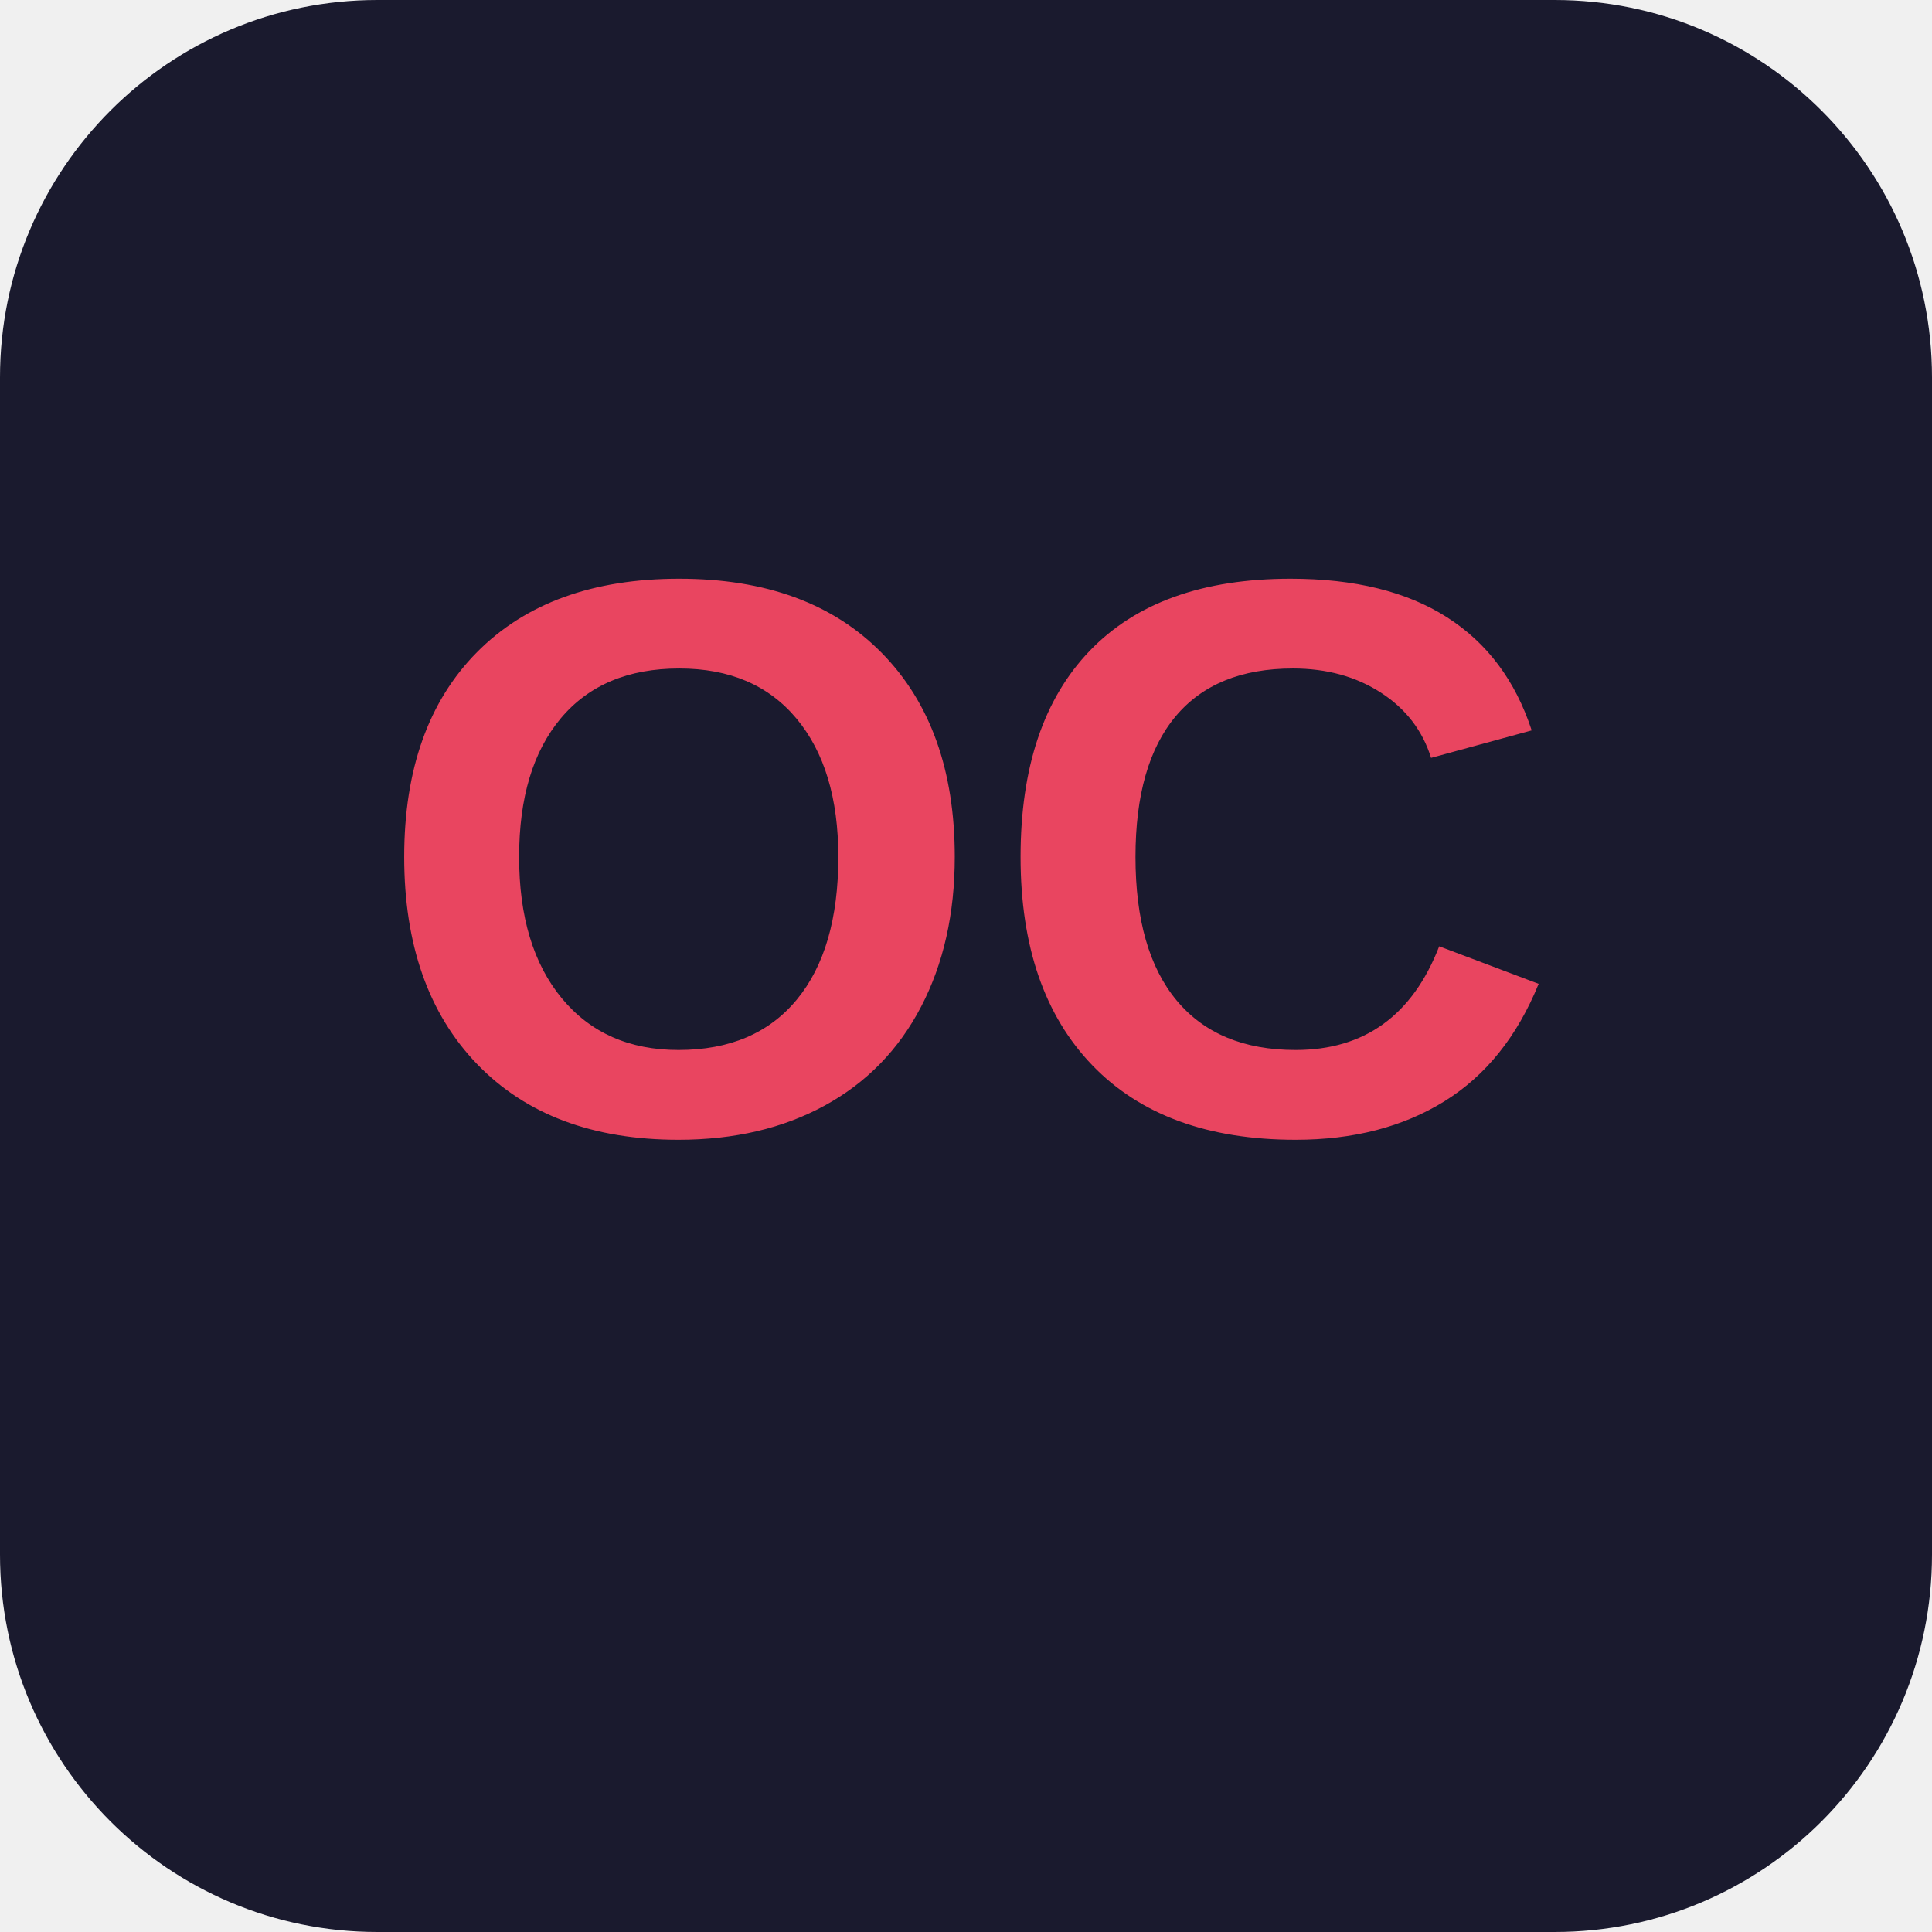
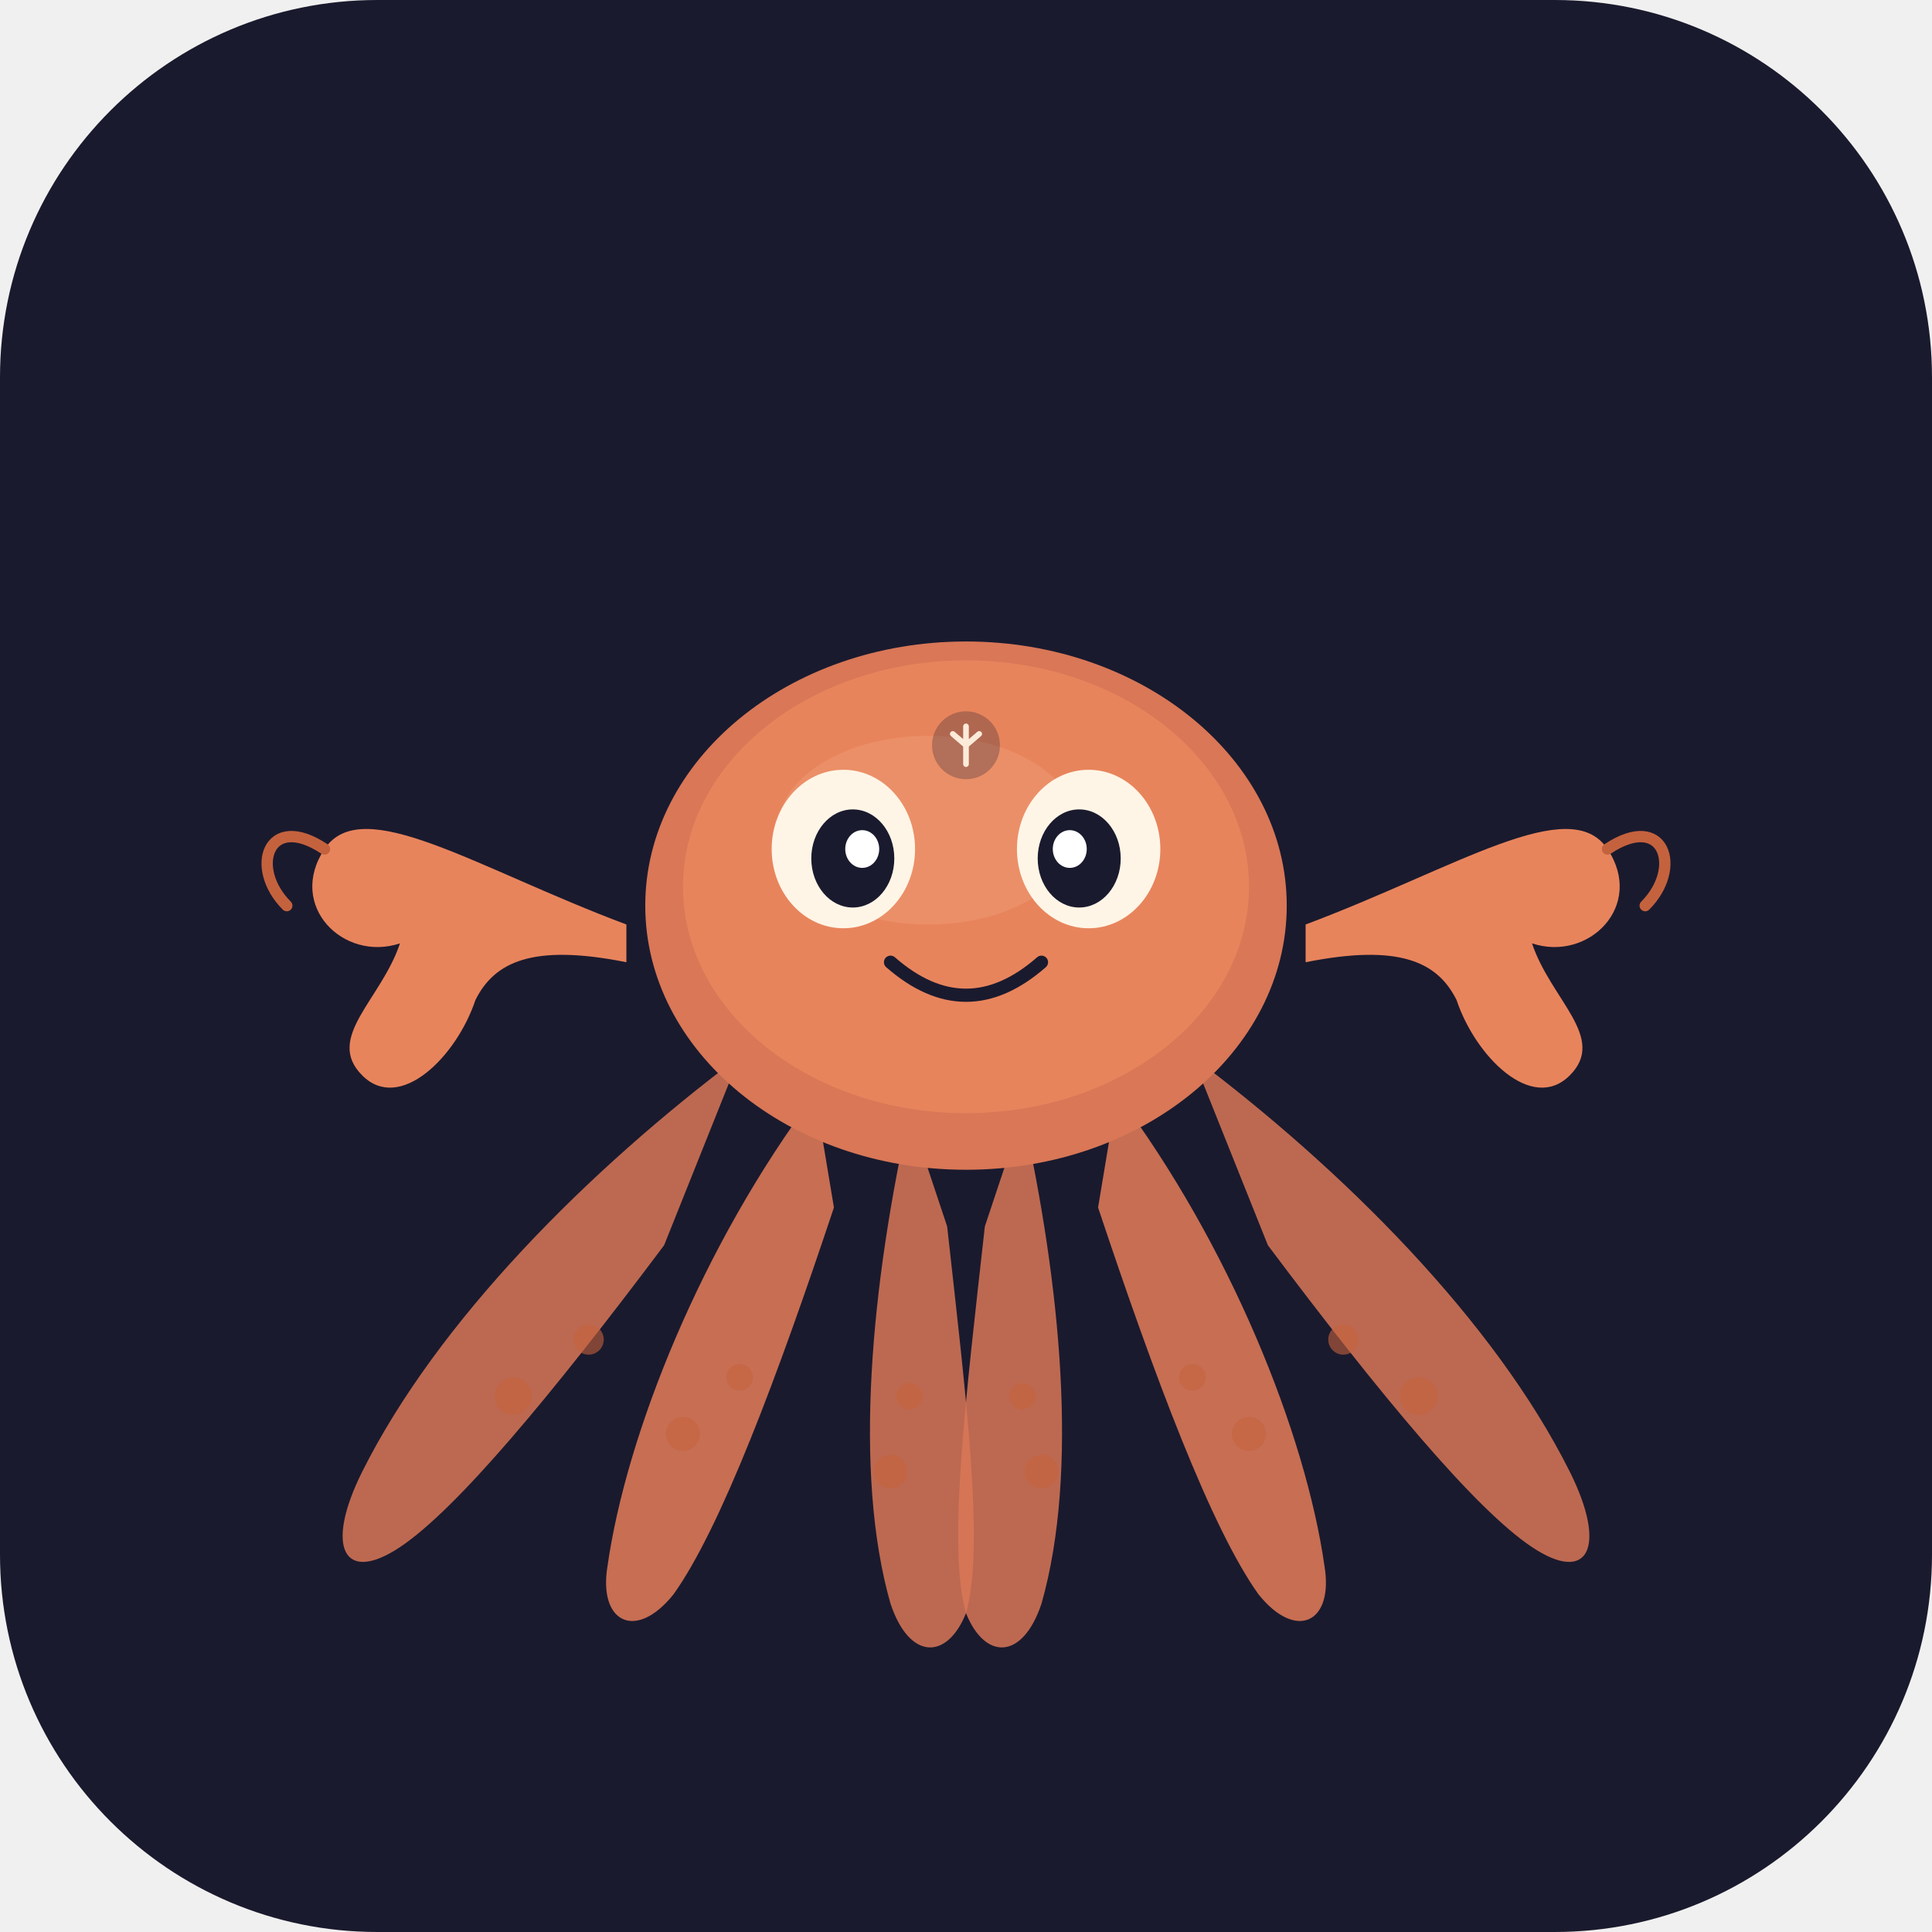
<svg xmlns="http://www.w3.org/2000/svg" width="1024" height="1024" viewBox="0 0 1024 1024">
  <rect width="1024" height="1024" rx="200" fill="#1a1a2e" />
-   <text x="512" y="600" text-anchor="middle" font-family="Arial, Helvetica, sans-serif" font-weight="bold" font-size="420" fill="#e94560">OC</text>
+   <g transform="translate(512, 480)">
+     <path d="M-120,80 C-200,140 -280,220 -320,300 C-340,340 -330,360 -300,340 C-270,320 -220,260 -160,180" fill="#D97757" opacity="0.85" />
+     <path d="M-80,100 C-140,180 -180,280 -190,350 C-195,380 -175,390 -155,365 C-130,330 -100,250 -70,160" fill="#D97757" opacity="0.9" />
+     <path d="M-30,110 C-50,200 -60,300 -40,370 C-30,400 -10,400 0,375 C10,340 0,260 -10,170" fill="#D97757" opacity="0.85" />
+     <path d="M30,110 C50,200 60,300 40,370 C30,400 10,400 0,375 C-10,340 0,260 10,170" fill="#D97757" opacity="0.85" />
+     <path d="M80,100 C140,180 180,280 190,350 C195,380 175,390 155,365 C130,330 100,250 70,160" fill="#D97757" opacity="0.9" />
+     <path d="M120,80 C200,140 280,220 320,300 C340,340 330,360 300,340 C270,320 220,260 160,180" fill="#D97757" opacity="0.85" />
+     <circle cx="-240" cy="260" r="10" fill="#C4623E" opacity="0.6" />
+     <circle cx="-200" cy="230" r="8" fill="#C4623E" opacity="0.6" />
+     <circle cx="-150" cy="280" r="9" fill="#C4623E" opacity="0.6" />
+     <circle cx="-120" cy="250" r="7" fill="#C4623E" opacity="0.6" />
+     <circle cx="-40" cy="300" r="9" fill="#C4623E" opacity="0.6" />
+     <circle cx="-30" cy="260" r="7" fill="#C4623E" opacity="0.6" />
+     <circle cx="40" cy="300" r="9" fill="#C4623E" opacity="0.6" />
+     <circle cx="30" cy="260" r="7" fill="#C4623E" opacity="0.6" />
+     <circle cx="150" cy="280" r="9" fill="#C4623E" opacity="0.6" />
+     <circle cx="120" cy="250" r="7" fill="#C4623E" opacity="0.6" />
+     <circle cx="240" cy="260" r="10" fill="#C4623E" opacity="0.6" />
+     <circle cx="200" cy="230" r="8" fill="#C4623E" opacity="0.6" />
+     <path d="M-180,10 C-260,-20 -320,-60 -340,-30 C-360,0 -330,30 -300,20 C-310,50 -340,70 -320,90 C-300,110 -270,80 -260,50 C-250,30 -230,20 -180,30 Z" fill="#E8845C" />
+     <path d="M-340,-30 C-370,-50 -380,-20 -360,0" fill="none" stroke="#C4623E" stroke-width="6" stroke-linecap="round" />
+     <path d="M180,10 C260,-20 320,-60 340,-30 C360,0 330,30 300,20 C310,50 340,70 320,90 C300,110 270,80 260,50 C250,30 230,20 180,30 Z" fill="#E8845C" />
+     <path d="M340,-30 C370,-50 380,-20 360,0" fill="none" stroke="#C4623E" stroke-width="6" stroke-linecap="round" />
+     <ellipse cx="0" cy="0" rx="170" ry="140" fill="#D97757" />
+     <ellipse cx="0" cy="-10" rx="150" ry="120" fill="#E8845C" />
+     <ellipse cx="-20" cy="-40" rx="80" ry="50" fill="#F0A07A" opacity="0.4" />
+     <ellipse cx="-65" cy="-30" rx="38" ry="42" fill="#FFF5E6" />
+     <ellipse cx="65" cy="-30" rx="38" ry="42" fill="#FFF5E6" />
+     <ellipse cx="-60" cy="-25" rx="22" ry="26" fill="#1a1a2e" />
+     <ellipse cx="60" cy="-25" rx="22" ry="26" fill="#1a1a2e" />
+     <ellipse cx="-55" cy="-30" rx="9" ry="10" fill="#FFFFFF" />
+     <ellipse cx="55" cy="-30" rx="9" ry="10" fill="#FFFFFF" />
+     <path d="M-40,30 Q0,65 40,30" fill="none" stroke="#1a1a2e" stroke-width="7" stroke-linecap="round" />
+     <g transform="translate(0,-85)" opacity="0.9">
+       <circle cx="0" cy="0" r="18" fill="#1a1a2e" opacity="0.3" />
+       <path d="M0,-10 L0,10 M-7,-6 L0,0 M7,-6 L0,0" fill="none" stroke="#FFF5E6" stroke-width="3" stroke-linecap="round" stroke-linejoin="round" />
+     </g>
+   </g>
</svg>
